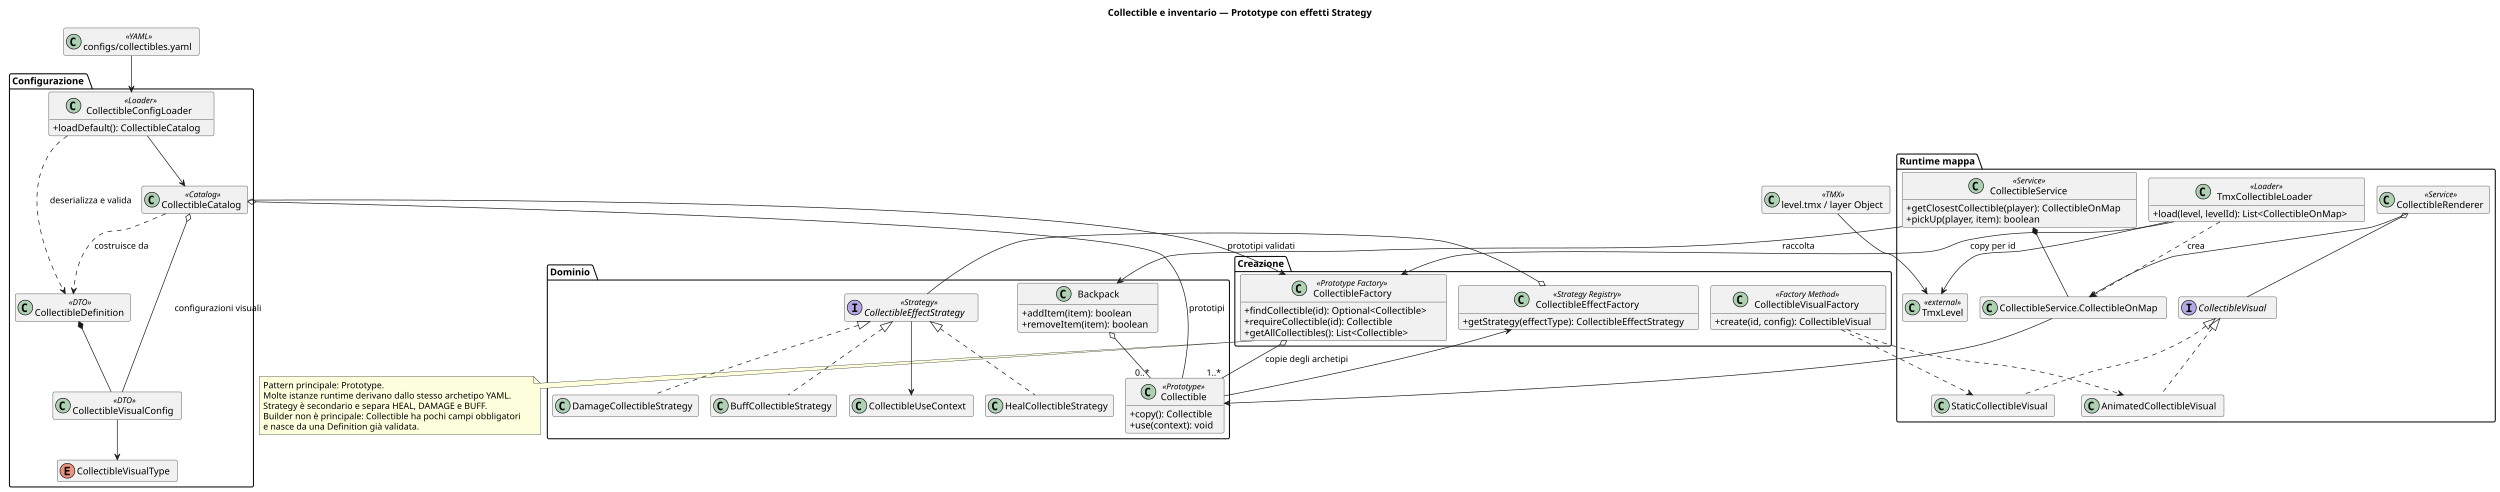
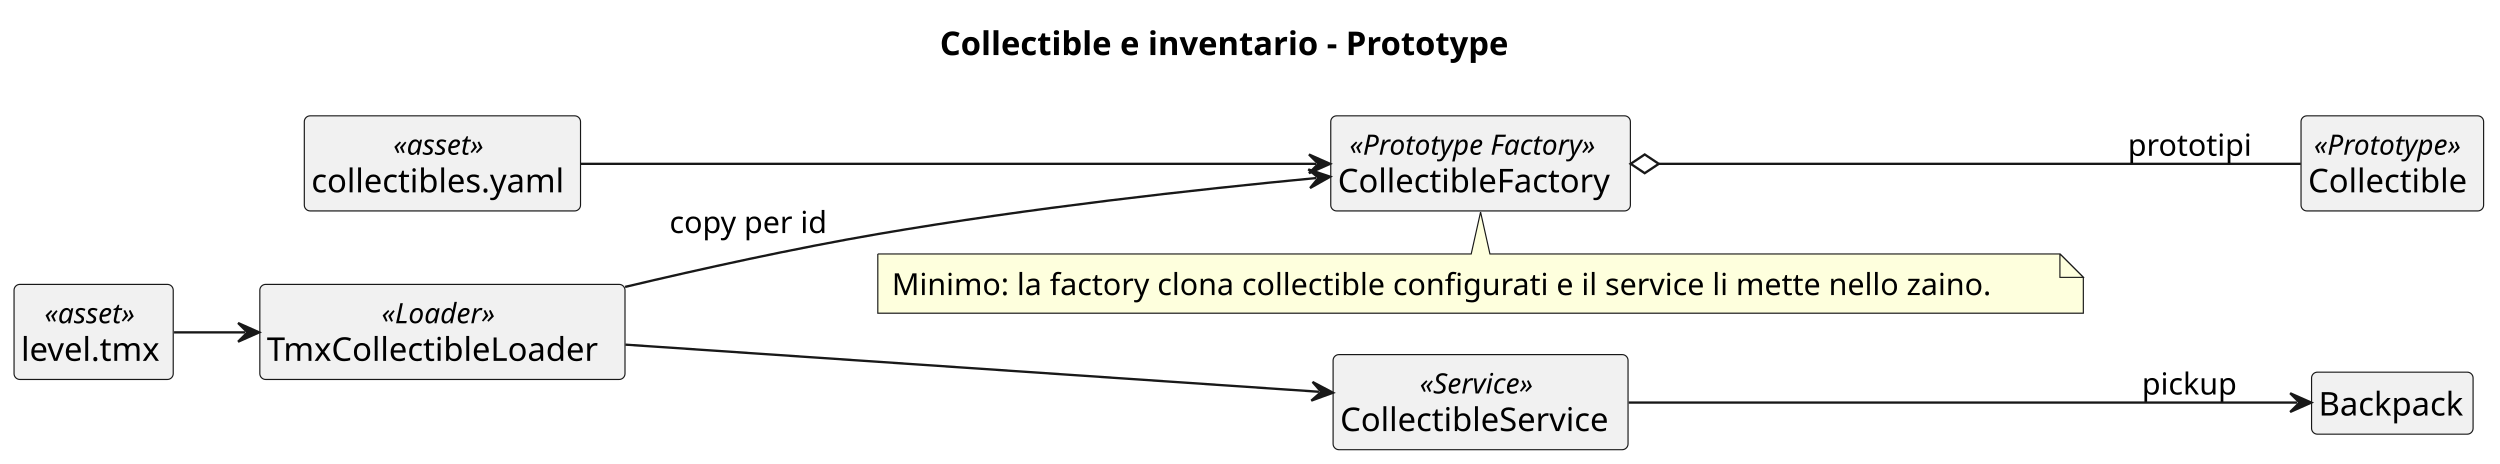
- <svg xmlns="http://www.w3.org/2000/svg" contentStyleType="text/css" height="729px" preserveAspectRatio="none" style="width:3709px;height:729px;background:#FFFFFF;" version="1.1" viewBox="0 0 3709 729" width="3709px" zoomAndPan="magnify">
+ <svg xmlns="http://www.w3.org/2000/svg" contentStyleType="text/css" height="198px" preserveAspectRatio="none" style="width:1068px;height:198px;background:#FFFFFF;" version="1.1" viewBox="0 0 1068 198" width="1068px" zoomAndPan="magnify">
  <defs />
  <g>
-     <text fill="#000000" font-family="sans-serif" font-size="14" font-weight="bold" lengthAdjust="spacing" textLength="406" x="1643.5" y="23.535">Collectible e inventario — Prototype con effetti Strategy</text>
-     <g id="cluster_Configurazione">
-       <path d="M16.5,109.488 L127.5,109.488 A3.75,3.75 0 0 1 130,111.988 L137,131.977 L373.5,131.977 A2.5,2.5 0 0 1 376,134.477 L376,719.988 A2.5,2.5 0 0 1 373.5,722.488 L16.5,722.488 A2.5,2.5 0 0 1 14,719.988 L14,111.988 A2.5,2.5 0 0 1 16.5,109.488 " fill="none" style="stroke:#000000;stroke-width:1.5;" />
-       <line style="stroke:#000000;stroke-width:1.5;" x1="14" x2="137" y1="131.977" y2="131.977" />
-       <text fill="#000000" font-family="sans-serif" font-size="14" font-weight="bold" lengthAdjust="spacing" textLength="110" x="18" y="125.023">Configurazione</text>
+     <text fill="#000000" font-family="sans-serif" font-size="14" font-weight="bold" lengthAdjust="spacing" textLength="257" x="401.5" y="23.535">Collectible e inventario - Prototype</text>
+     <g id="elem_CollectiblesYaml">
+       <rect codeLine="9" fill="#F1F1F1" height="40.621" id="CollectiblesYaml" rx="2.5" ry="2.5" style="stroke:#181818;stroke-width:0.5;" width="118" x="130" y="49.488" />
+       <text fill="#000000" font-family="sans-serif" font-size="12" font-style="italic" lengthAdjust="spacing" textLength="42" x="168" y="66.09">«asset»</text>
+       <text fill="#000000" font-family="sans-serif" font-size="14" lengthAdjust="spacing" textLength="112" x="133" y="82.156">collectibles.yaml</text>
    </g>
-     <g id="cluster_Creazione">
-       <path d="M1834.5,380.488 L1906.5,380.488 A3.75,3.75 0 0 1 1909,382.988 L1916,402.977 L2803.5,402.977 A2.5,2.5 0 0 1 2806,405.477 L2806,510.988 A2.5,2.5 0 0 1 2803.5,513.488 L1834.5,513.488 A2.5,2.5 0 0 1 1832,510.988 L1832,382.988 A2.5,2.5 0 0 1 1834.5,380.488 " fill="none" style="stroke:#000000;stroke-width:1.5;" />
-       <line style="stroke:#000000;stroke-width:1.5;" x1="1832" x2="1916" y1="402.977" y2="402.977" />
-       <text fill="#000000" font-family="sans-serif" font-size="14" font-weight="bold" lengthAdjust="spacing" textLength="71" x="1836" y="396.023">Creazione</text>
-     </g>
-     <g id="cluster_Dominio">
-       <path d="M814.5,392.988 L877.5,392.988 A3.75,3.75 0 0 1 880,395.488 L887,415.477 L1821.5,415.477 A2.5,2.5 0 0 1 1824,417.977 L1824,648.488 A2.5,2.5 0 0 1 1821.5,650.988 L814.5,650.988 A2.5,2.5 0 0 1 812,648.488 L812,395.488 A2.5,2.5 0 0 1 814.5,392.988 " fill="none" style="stroke:#000000;stroke-width:1.5;" />
-       <line style="stroke:#000000;stroke-width:1.5;" x1="812" x2="887" y1="415.477" y2="415.477" />
-       <text fill="#000000" font-family="sans-serif" font-size="14" font-weight="bold" lengthAdjust="spacing" textLength="62" x="816" y="408.523">Dominio</text>
-     </g>
-     <g id="cluster_Runtime mappa">
-       <path d="M2816.5,228.488 L2931.5,228.488 A3.75,3.75 0 0 1 2934,230.988 L2941,250.977 L3699.5,250.977 A2.5,2.5 0 0 1 3702,253.477 L3702,623.488 A2.5,2.5 0 0 1 3699.5,625.988 L2816.5,625.988 A2.5,2.5 0 0 1 2814,623.488 L2814,230.988 A2.5,2.5 0 0 1 2816.5,228.488 " fill="none" style="stroke:#000000;stroke-width:1.5;" />
-       <line style="stroke:#000000;stroke-width:1.5;" x1="2814" x2="2941" y1="250.977" y2="250.977" />
-       <text fill="#000000" font-family="sans-serif" font-size="14" font-weight="bold" lengthAdjust="spacing" textLength="114" x="2818" y="244.023">Runtime mappa</text>
-     </g>
-     <g id="elem_CollectiblesYaml">
-       <rect codeLine="7" fill="#F1F1F1" height="40.621" id="CollectiblesYaml" rx="2.5" ry="2.5" style="stroke:#181818;stroke-width:0.5;" width="201" x="94.5" y="41.488" />
-       <ellipse cx="109.5" cy="61.799" fill="#ADD1B2" rx="11" ry="11" style="stroke:#181818;stroke-width:1.0;" />
-       <path d="M111.973,67.942 Q111.392,68.241 110.753,68.39 Q110.114,68.54 109.408,68.54 Q106.901,68.54 105.582,66.888 Q104.262,65.236 104.262,62.115 Q104.262,58.985 105.582,57.334 Q106.901,55.682 109.408,55.682 Q110.114,55.682 110.761,55.831 Q111.409,55.98 111.973,56.279 L111.973,59.002 Q111.342,58.421 110.749,58.151 Q110.155,57.881 109.524,57.881 Q108.18,57.881 107.495,58.948 Q106.81,60.015 106.81,62.115 Q106.81,64.207 107.495,65.273 Q108.18,66.34 109.524,66.34 Q110.155,66.34 110.749,66.07 Q111.342,65.8 111.973,65.219 Z " fill="#000000" />
-       <text fill="#000000" font-family="sans-serif" font-size="12" font-style="italic" lengthAdjust="spacing" textLength="43" x="186.5" y="58.09">«YAML»</text>
-       <text fill="#000000" font-family="sans-serif" font-size="14" lengthAdjust="spacing" textLength="169" x="123.5" y="74.156">configs/collectibles.yaml</text>
-     </g>
-     <g id="elem_TmxObjects">
-       <rect codeLine="8" fill="#F1F1F1" height="40.621" id="TmxObjects" rx="2.5" ry="2.5" style="stroke:#181818;stroke-width:0.5;" width="190" x="2614" y="275.988" />
-       <ellipse cx="2629" cy="296.299" fill="#ADD1B2" rx="11" ry="11" style="stroke:#181818;stroke-width:1.0;" />
-       <path d="M2631.473,302.442 Q2630.892,302.741 2630.253,302.89 Q2629.614,303.04 2628.908,303.04 Q2626.401,303.04 2625.081,301.388 Q2623.762,299.736 2623.762,296.615 Q2623.762,293.485 2625.081,291.834 Q2626.401,290.182 2628.908,290.182 Q2629.614,290.182 2630.261,290.331 Q2630.909,290.481 2631.473,290.779 L2631.473,293.502 Q2630.842,292.921 2630.249,292.651 Q2629.655,292.381 2629.024,292.381 Q2627.68,292.381 2626.995,293.448 Q2626.31,294.515 2626.31,296.615 Q2626.31,298.707 2626.995,299.773 Q2627.68,300.84 2629.024,300.84 Q2629.655,300.84 2630.249,300.57 Q2630.842,300.3 2631.473,299.719 Z " fill="#000000" />
-       <text fill="#000000" font-family="sans-serif" font-size="12" font-style="italic" lengthAdjust="spacing" textLength="38" x="2703" y="292.59">«TMX»</text>
-       <text fill="#000000" font-family="sans-serif" font-size="14" lengthAdjust="spacing" textLength="158" x="2643" y="308.656">level.tmx / layer Object</text>
-     </g>
-     <g id="elem_GMN61">
-       <path d="M384.5,558.488 L384.5,645.041 A0,0 0 0 0 384.5,645.041 L801.5,645.041 A0,0 0 0 0 801.5,645.041 L801.5,576.488 L1862.405,505.537 L801.5,568.488 L801.5,568.488 L791.5,558.488 L384.5,558.488 A0,0 0 0 0 384.5,558.488 " fill="#FEFFDD" style="stroke:#181818;stroke-width:0.5;" />
-       <path d="M791.5,558.488 L791.5,568.488 L801.5,568.488 L791.5,558.488 " fill="#FEFFDD" style="stroke:#181818;stroke-width:0.5;" />
-       <text fill="#000000" font-family="sans-serif" font-size="13" lengthAdjust="spacing" textLength="182" x="390.5" y="576.057">Pattern principale: Prototype.</text>
-       <text fill="#000000" font-family="sans-serif" font-size="13" lengthAdjust="spacing" textLength="381" x="390.5" y="591.367">Molte istanze runtime derivano dallo stesso archetipo YAML.</text>
-       <text fill="#000000" font-family="sans-serif" font-size="13" lengthAdjust="spacing" textLength="340" x="390.5" y="606.678">Strategy è secondario e separa HEAL, DAMAGE e BUFF.</text>
-       <text fill="#000000" font-family="sans-serif" font-size="13" lengthAdjust="spacing" textLength="396" x="390.5" y="621.988">Builder non è principale: Collectible ha pochi campi obbligatori</text>
-       <text fill="#000000" font-family="sans-serif" font-size="13" lengthAdjust="spacing" textLength="240" x="390.5" y="637.299">e nasce da una Definition già validata.</text>
-     </g>
-     <g id="elem_CollectibleConfigLoader">
-       <rect codeLine="11" fill="#F1F1F1" height="65.109" id="CollectibleConfigLoader" rx="2.5" ry="2.5" style="stroke:#181818;stroke-width:0.5;" width="245" x="72.5" y="136.488" />
-       <ellipse cx="109.1" cy="156.799" fill="#ADD1B2" rx="11" ry="11" style="stroke:#181818;stroke-width:1.0;" />
-       <path d="M111.573,162.942 Q110.992,163.241 110.353,163.39 Q109.714,163.54 109.008,163.54 Q106.501,163.54 105.181,161.888 Q103.862,160.236 103.862,157.115 Q103.862,153.985 105.181,152.333 Q106.501,150.682 109.008,150.682 Q109.714,150.682 110.361,150.831 Q111.009,150.981 111.573,151.279 L111.573,154.002 Q110.942,153.421 110.349,153.151 Q109.755,152.881 109.124,152.881 Q107.78,152.881 107.095,153.948 Q106.41,155.015 106.41,157.115 Q106.41,159.207 107.095,160.273 Q107.78,161.34 109.124,161.34 Q109.755,161.34 110.349,161.07 Q110.942,160.8 111.573,160.219 Z " fill="#000000" />
-       <text fill="#000000" font-family="sans-serif" font-size="12" font-style="italic" lengthAdjust="spacing" textLength="52" x="184.4" y="153.09">«Loader»</text>
-       <text fill="#000000" font-family="sans-serif" font-size="14" lengthAdjust="spacing" textLength="165" x="127.9" y="169.156">CollectibleConfigLoader</text>
-       <line style="stroke:#181818;stroke-width:0.5;" x1="73.5" x2="316.5" y1="177.109" y2="177.109" />
-       <text fill="#000000" font-family="sans-serif" font-size="14" lengthAdjust="spacing" textLength="233" x="78.5" y="194.644">+loadDefault(): CollectibleCatalog</text>
-     </g>
-     <g id="elem_CollectibleCatalog">
-       <rect codeLine="14" fill="#F1F1F1" height="40.621" id="CollectibleCatalog" rx="2.5" ry="2.5" style="stroke:#181818;stroke-width:0.5;" width="157" x="210.5" y="275.988" />
-       <ellipse cx="225.5" cy="296.299" fill="#ADD1B2" rx="11" ry="11" style="stroke:#181818;stroke-width:1.0;" />
-       <path d="M227.973,302.442 Q227.392,302.741 226.753,302.89 Q226.114,303.04 225.408,303.04 Q222.901,303.04 221.582,301.388 Q220.262,299.736 220.262,296.615 Q220.262,293.485 221.582,291.834 Q222.901,290.182 225.408,290.182 Q226.114,290.182 226.761,290.331 Q227.409,290.481 227.973,290.779 L227.973,293.502 Q227.342,292.921 226.749,292.651 Q226.155,292.381 225.524,292.381 Q224.18,292.381 223.495,293.448 Q222.81,294.515 222.81,296.615 Q222.81,298.707 223.495,299.773 Q224.18,300.84 225.524,300.84 Q226.155,300.84 226.749,300.57 Q227.342,300.3 227.973,299.719 Z " fill="#000000" />
-       <text fill="#000000" font-family="sans-serif" font-size="12" font-style="italic" lengthAdjust="spacing" textLength="55" x="274.5" y="292.59">«Catalog»</text>
-       <text fill="#000000" font-family="sans-serif" font-size="14" lengthAdjust="spacing" textLength="125" x="239.5" y="308.656">CollectibleCatalog</text>
-     </g>
-     <g id="elem_CollectibleDefinition">
-       <rect codeLine="15" fill="#F1F1F1" height="40.621" id="CollectibleDefinition" rx="2.5" ry="2.5" style="stroke:#181818;stroke-width:0.5;" width="171" x="22.5" y="435.988" />
-       <ellipse cx="37.5" cy="456.299" fill="#ADD1B2" rx="11" ry="11" style="stroke:#181818;stroke-width:1.0;" />
-       <path d="M39.973,462.442 Q39.392,462.741 38.753,462.89 Q38.114,463.04 37.408,463.04 Q34.901,463.04 33.581,461.388 Q32.262,459.736 32.262,456.615 Q32.262,453.485 33.581,451.834 Q34.901,450.182 37.408,450.182 Q38.114,450.182 38.761,450.331 Q39.409,450.481 39.973,450.779 L39.973,453.502 Q39.342,452.921 38.749,452.651 Q38.155,452.381 37.524,452.381 Q36.18,452.381 35.495,453.448 Q34.81,454.515 34.81,456.615 Q34.81,458.707 35.495,459.773 Q36.18,460.84 37.524,460.84 Q38.155,460.84 38.749,460.57 Q39.342,460.3 39.973,459.719 Z " fill="#000000" />
-       <text fill="#000000" font-family="sans-serif" font-size="12" font-style="italic" lengthAdjust="spacing" textLength="38" x="102" y="452.59">«DTO»</text>
-       <text fill="#000000" font-family="sans-serif" font-size="14" lengthAdjust="spacing" textLength="139" x="51.5" y="468.656">CollectibleDefinition</text>
-     </g>
-     <g id="elem_CollectibleVisualConfig">
-       <rect codeLine="16" fill="#F1F1F1" height="40.621" id="CollectibleVisualConfig" rx="2.5" ry="2.5" style="stroke:#181818;stroke-width:0.5;" width="191" x="78.5" y="581.488" />
-       <ellipse cx="93.5" cy="601.799" fill="#ADD1B2" rx="11" ry="11" style="stroke:#181818;stroke-width:1.0;" />
-       <path d="M95.973,607.942 Q95.392,608.241 94.753,608.39 Q94.114,608.54 93.408,608.54 Q90.901,608.54 89.582,606.888 Q88.262,605.236 88.262,602.115 Q88.262,598.985 89.582,597.333 Q90.901,595.682 93.408,595.682 Q94.114,595.682 94.761,595.831 Q95.409,595.981 95.973,596.279 L95.973,599.002 Q95.342,598.421 94.749,598.151 Q94.155,597.881 93.524,597.881 Q92.18,597.881 91.495,598.948 Q90.81,600.015 90.81,602.115 Q90.81,604.207 91.495,605.273 Q92.18,606.34 93.524,606.34 Q94.155,606.34 94.749,606.07 Q95.342,605.8 95.973,605.219 Z " fill="#000000" />
-       <text fill="#000000" font-family="sans-serif" font-size="12" font-style="italic" lengthAdjust="spacing" textLength="38" x="168" y="598.09">«DTO»</text>
-       <text fill="#000000" font-family="sans-serif" font-size="14" lengthAdjust="spacing" textLength="159" x="107.5" y="614.156">CollectibleVisualConfig</text>
-     </g>
-     <g id="elem_CollectibleVisualType">
-       <rect codeLine="17" fill="#F1F1F1" height="32" id="CollectibleVisualType" rx="2.5" ry="2.5" style="stroke:#181818;stroke-width:0.5;" width="178" x="85" y="682.488" />
-       <ellipse cx="100" cy="698.488" fill="#EB937F" rx="11" ry="11" style="stroke:#181818;stroke-width:1.0;" />
-       <path d="M103.614,704.988 L95.894,704.988 L95.894,692.595 L103.614,692.595 L103.614,694.753 L98.343,694.753 L98.343,697.426 L103.116,697.426 L103.116,699.585 L98.343,699.585 L98.343,702.83 L103.614,702.83 Z " fill="#000000" />
-       <text fill="#000000" font-family="sans-serif" font-size="14" lengthAdjust="spacing" textLength="146" x="114" y="703.779">CollectibleVisualType</text>
+     <g id="elem_LevelTmx">
+       <rect codeLine="10" fill="#F1F1F1" height="40.621" id="LevelTmx" rx="2.5" ry="2.5" style="stroke:#181818;stroke-width:0.5;" width="68" x="6" y="121.488" />
+       <text fill="#000000" font-family="sans-serif" font-size="12" font-style="italic" lengthAdjust="spacing" textLength="42" x="19" y="138.09">«asset»</text>
+       <text fill="#000000" font-family="sans-serif" font-size="14" lengthAdjust="spacing" textLength="62" x="9" y="154.156">level.tmx</text>
    </g>
    <g id="elem_CollectibleFactory">
-       <rect codeLine="21" fill="#F1F1F1" height="98.086" id="CollectibleFactory" rx="2.5" ry="2.5" style="stroke:#181818;stroke-width:0.5;" width="306" x="1840" y="407.488" />
-       <ellipse cx="1927.75" cy="427.799" fill="#ADD1B2" rx="11" ry="11" style="stroke:#181818;stroke-width:1.0;" />
-       <path d="M1930.223,433.942 Q1929.642,434.241 1929.003,434.39 Q1928.364,434.54 1927.658,434.54 Q1925.151,434.54 1923.832,432.888 Q1922.512,431.236 1922.512,428.115 Q1922.512,424.985 1923.832,423.334 Q1925.151,421.682 1927.658,421.682 Q1928.364,421.682 1929.011,421.831 Q1929.659,421.981 1930.223,422.279 L1930.223,425.002 Q1929.592,424.421 1928.999,424.151 Q1928.405,423.881 1927.774,423.881 Q1926.43,423.881 1925.745,424.948 Q1925.06,426.015 1925.06,428.115 Q1925.06,430.207 1925.745,431.273 Q1926.43,432.34 1927.774,432.34 Q1928.405,432.34 1928.999,432.07 Q1929.592,431.8 1930.223,431.219 Z " fill="#000000" />
-       <text fill="#000000" font-family="sans-serif" font-size="12" font-style="italic" lengthAdjust="spacing" textLength="112" x="1953.25" y="424.09">«Prototype Factory»</text>
-       <text fill="#000000" font-family="sans-serif" font-size="14" lengthAdjust="spacing" textLength="122" x="1948.25" y="440.156">CollectibleFactory</text>
-       <line style="stroke:#181818;stroke-width:0.5;" x1="1841" x2="2145" y1="448.109" y2="448.109" />
-       <text fill="#000000" font-family="sans-serif" font-size="14" lengthAdjust="spacing" textLength="294" x="1846" y="465.644">+findCollectible(id): Optional&lt;Collectible&gt;</text>
-       <text fill="#000000" font-family="sans-serif" font-size="14" lengthAdjust="spacing" textLength="236" x="1846" y="482.133">+requireCollectible(id): Collectible</text>
-       <text fill="#000000" font-family="sans-serif" font-size="14" lengthAdjust="spacing" textLength="265" x="1846" y="498.621">+getAllCollectibles(): List&lt;Collectible&gt;</text>
-     </g>
-     <g id="elem_CollectibleEffectFactory">
-       <rect codeLine="26" fill="#F1F1F1" height="65.109" id="CollectibleEffectFactory" rx="2.5" ry="2.5" style="stroke:#181818;stroke-width:0.5;" width="356" x="2164" y="423.988" />
-       <ellipse cx="2257.75" cy="444.299" fill="#ADD1B2" rx="11" ry="11" style="stroke:#181818;stroke-width:1.0;" />
-       <path d="M2260.223,450.442 Q2259.642,450.741 2259.003,450.89 Q2258.364,451.04 2257.658,451.04 Q2255.151,451.04 2253.831,449.388 Q2252.512,447.736 2252.512,444.615 Q2252.512,441.485 2253.831,439.834 Q2255.151,438.182 2257.658,438.182 Q2258.364,438.182 2259.011,438.331 Q2259.659,438.481 2260.223,438.779 L2260.223,441.502 Q2259.592,440.921 2258.999,440.651 Q2258.405,440.381 2257.774,440.381 Q2256.43,440.381 2255.745,441.448 Q2255.06,442.515 2255.06,444.615 Q2255.06,446.707 2255.745,447.773 Q2256.43,448.84 2257.774,448.84 Q2258.405,448.84 2258.999,448.57 Q2259.592,448.3 2260.223,447.719 Z " fill="#000000" />
-       <text fill="#000000" font-family="sans-serif" font-size="12" font-style="italic" lengthAdjust="spacing" textLength="108" x="2304.25" y="440.59">«Strategy Registry»</text>
-       <text fill="#000000" font-family="sans-serif" font-size="14" lengthAdjust="spacing" textLength="160" x="2278.25" y="456.656">CollectibleEffectFactory</text>
-       <line style="stroke:#181818;stroke-width:0.5;" x1="2165" x2="2519" y1="464.609" y2="464.609" />
-       <text fill="#000000" font-family="sans-serif" font-size="14" lengthAdjust="spacing" textLength="344" x="2170" y="482.144">+getStrategy(effectType): CollectibleEffectStrategy</text>
-     </g>
-     <g id="elem_CollectibleVisualFactory">
-       <rect codeLine="29" fill="#F1F1F1" height="65.109" id="CollectibleVisualFactory" rx="2.5" ry="2.5" style="stroke:#181818;stroke-width:0.5;" width="260" x="2538" y="423.988" />
-       <ellipse cx="2582.25" cy="444.299" fill="#ADD1B2" rx="11" ry="11" style="stroke:#181818;stroke-width:1.0;" />
-       <path d="M2584.723,450.442 Q2584.142,450.741 2583.503,450.89 Q2582.864,451.04 2582.158,451.04 Q2579.651,451.04 2578.331,449.388 Q2577.012,447.736 2577.012,444.615 Q2577.012,441.485 2578.331,439.834 Q2579.651,438.182 2582.158,438.182 Q2582.864,438.182 2583.511,438.331 Q2584.159,438.481 2584.723,438.779 L2584.723,441.502 Q2584.092,440.921 2583.499,440.651 Q2582.905,440.381 2582.274,440.381 Q2580.93,440.381 2580.245,441.448 Q2579.56,442.515 2579.56,444.615 Q2579.56,446.707 2580.245,447.773 Q2580.93,448.84 2582.274,448.84 Q2582.905,448.84 2583.499,448.57 Q2584.092,448.3 2584.723,447.719 Z " fill="#000000" />
-       <text fill="#000000" font-family="sans-serif" font-size="12" font-style="italic" lengthAdjust="spacing" textLength="100" x="2634.25" y="440.59">«Factory Method»</text>
-       <text fill="#000000" font-family="sans-serif" font-size="14" lengthAdjust="spacing" textLength="163" x="2602.75" y="456.656">CollectibleVisualFactory</text>
-       <line style="stroke:#181818;stroke-width:0.5;" x1="2539" x2="2797" y1="464.609" y2="464.609" />
-       <text fill="#000000" font-family="sans-serif" font-size="14" lengthAdjust="spacing" textLength="248" x="2544" y="482.144">+create(id, config): CollectibleVisual</text>
+       <rect codeLine="11" fill="#F1F1F1" height="40.621" id="CollectibleFactory" rx="2.5" ry="2.5" style="stroke:#181818;stroke-width:0.5;" width="128" x="568.5" y="49.488" />
+       <text fill="#000000" font-family="sans-serif" font-size="12" font-style="italic" lengthAdjust="spacing" textLength="112" x="576.5" y="66.09">«Prototype Factory»</text>
+       <text fill="#000000" font-family="sans-serif" font-size="14" lengthAdjust="spacing" textLength="122" x="571.5" y="82.156">CollectibleFactory</text>
    </g>
    <g id="elem_Collectible">
-       <rect codeLine="35" fill="#F1F1F1" height="81.598" id="Collectible" rx="2.5" ry="2.5" style="stroke:#181818;stroke-width:0.5;" width="146" x="1670" y="560.988" />
-       <ellipse cx="1703.9" cy="581.299" fill="#ADD1B2" rx="11" ry="11" style="stroke:#181818;stroke-width:1.0;" />
-       <path d="M1706.373,587.442 Q1705.792,587.741 1705.153,587.89 Q1704.514,588.04 1703.808,588.04 Q1701.301,588.04 1699.982,586.388 Q1698.662,584.736 1698.662,581.615 Q1698.662,578.485 1699.982,576.833 Q1701.301,575.182 1703.808,575.182 Q1704.514,575.182 1705.161,575.331 Q1705.809,575.481 1706.373,575.779 L1706.373,578.502 Q1705.742,577.921 1705.149,577.651 Q1704.555,577.381 1703.924,577.381 Q1702.58,577.381 1701.895,578.448 Q1701.21,579.515 1701.21,581.615 Q1701.21,583.707 1701.895,584.773 Q1702.58,585.84 1703.924,585.84 Q1704.555,585.84 1705.149,585.57 Q1705.742,585.3 1706.373,584.719 Z " fill="#000000" />
-       <text fill="#000000" font-family="sans-serif" font-size="12" font-style="italic" lengthAdjust="spacing" textLength="67" x="1724.6" y="577.59">«Prototype»</text>
-       <text fill="#000000" font-family="sans-serif" font-size="14" lengthAdjust="spacing" textLength="72" x="1722.1" y="593.656">Collectible</text>
-       <line style="stroke:#181818;stroke-width:0.5;" x1="1671" x2="1815" y1="601.609" y2="601.609" />
-       <text fill="#000000" font-family="sans-serif" font-size="14" lengthAdjust="spacing" textLength="133" x="1676" y="619.144">+copy(): Collectible</text>
-       <text fill="#000000" font-family="sans-serif" font-size="14" lengthAdjust="spacing" textLength="134" x="1676" y="635.633">+use(context): void</text>
+       <rect codeLine="12" fill="#F1F1F1" height="40.621" id="Collectible" rx="2.5" ry="2.5" style="stroke:#181818;stroke-width:0.5;" width="78" x="983" y="49.488" />
+       <text fill="#000000" font-family="sans-serif" font-size="12" font-style="italic" lengthAdjust="spacing" textLength="67" x="988.5" y="66.09">«Prototype»</text>
+       <text fill="#000000" font-family="sans-serif" font-size="14" lengthAdjust="spacing" textLength="72" x="986" y="82.156">Collectible</text>
+     </g>
+     <g id="elem_TmxCollectibleLoader">
+       <rect codeLine="13" fill="#F1F1F1" height="40.621" id="TmxCollectibleLoader" rx="2.5" ry="2.5" style="stroke:#181818;stroke-width:0.5;" width="156" x="111" y="121.488" />
+       <text fill="#000000" font-family="sans-serif" font-size="12" font-style="italic" lengthAdjust="spacing" textLength="52" x="163" y="138.09">«Loader»</text>
+       <text fill="#000000" font-family="sans-serif" font-size="14" lengthAdjust="spacing" textLength="150" x="114" y="154.156">TmxCollectibleLoader</text>
+     </g>
+     <g id="elem_CollectibleService">
+       <rect codeLine="14" fill="#F1F1F1" height="40.621" id="CollectibleService" rx="2.5" ry="2.5" style="stroke:#181818;stroke-width:0.5;" width="126" x="569.5" y="151.488" />
+       <text fill="#000000" font-family="sans-serif" font-size="12" font-style="italic" lengthAdjust="spacing" textLength="52" x="606.5" y="168.09">«Service»</text>
+       <text fill="#000000" font-family="sans-serif" font-size="14" lengthAdjust="spacing" textLength="120" x="572.5" y="184.156">CollectibleService</text>
    </g>
    <g id="elem_Backpack">
-       <rect codeLine="39" fill="#F1F1F1" height="72.977" id="Backpack" rx="2.5" ry="2.5" style="stroke:#181818;stroke-width:0.5;" width="208" x="1510" y="419.988" />
-       <ellipse cx="1578.25" cy="435.988" fill="#ADD1B2" rx="11" ry="11" style="stroke:#181818;stroke-width:1.0;" />
-       <path d="M1580.723,442.131 Q1580.142,442.43 1579.503,442.58 Q1578.864,442.729 1578.158,442.729 Q1575.651,442.729 1574.332,441.077 Q1573.012,439.425 1573.012,436.304 Q1573.012,433.175 1574.332,431.523 Q1575.651,429.871 1578.158,429.871 Q1578.864,429.871 1579.511,430.021 Q1580.159,430.17 1580.723,430.469 L1580.723,433.191 Q1580.092,432.61 1579.499,432.341 Q1578.905,432.071 1578.274,432.071 Q1576.93,432.071 1576.245,433.137 Q1575.56,434.204 1575.56,436.304 Q1575.56,438.396 1576.245,439.463 Q1576.93,440.529 1578.274,440.529 Q1578.905,440.529 1579.499,440.26 Q1580.092,439.99 1580.723,439.409 Z " fill="#000000" />
-       <text fill="#000000" font-family="sans-serif" font-size="14" lengthAdjust="spacing" textLength="63" x="1598.75" y="441.279">Backpack</text>
-       <line style="stroke:#181818;stroke-width:0.5;" x1="1511" x2="1717" y1="451.988" y2="451.988" />
-       <text fill="#000000" font-family="sans-serif" font-size="14" lengthAdjust="spacing" textLength="171" x="1516" y="469.523">+addItem(item): boolean</text>
-       <text fill="#000000" font-family="sans-serif" font-size="14" lengthAdjust="spacing" textLength="196" x="1516" y="486.012">+removeItem(item): boolean</text>
+       <rect codeLine="15" fill="#F1F1F1" height="26.488" id="Backpack" rx="2.5" ry="2.5" style="stroke:#181818;stroke-width:0.5;" width="69" x="987.5" y="158.988" />
+       <text fill="#000000" font-family="sans-serif" font-size="14" lengthAdjust="spacing" textLength="63" x="990.5" y="177.523">Backpack</text>
    </g>
-     <g id="elem_CollectibleUseContext">
-       <rect codeLine="43" fill="#F1F1F1" height="32" id="CollectibleUseContext" rx="2.5" ry="2.5" style="stroke:#181818;stroke-width:0.5;" width="184" x="1260" y="585.988" />
-       <ellipse cx="1275" cy="601.988" fill="#ADD1B2" rx="11" ry="11" style="stroke:#181818;stroke-width:1.0;" />
-       <path d="M1277.473,608.131 Q1276.892,608.43 1276.253,608.58 Q1275.614,608.729 1274.908,608.729 Q1272.401,608.729 1271.082,607.077 Q1269.762,605.425 1269.762,602.304 Q1269.762,599.175 1271.082,597.523 Q1272.401,595.871 1274.908,595.871 Q1275.614,595.871 1276.261,596.02 Q1276.909,596.17 1277.473,596.469 L1277.473,599.191 Q1276.842,598.61 1276.249,598.341 Q1275.655,598.071 1275.024,598.071 Q1273.68,598.071 1272.995,599.138 Q1272.31,600.204 1272.31,602.304 Q1272.31,604.396 1272.995,605.463 Q1273.68,606.529 1275.024,606.529 Q1275.655,606.529 1276.249,606.26 Q1276.842,605.99 1277.473,605.409 Z " fill="#000000" />
-       <text fill="#000000" font-family="sans-serif" font-size="14" lengthAdjust="spacing" textLength="152" x="1289" y="607.279">CollectibleUseContext</text>
+     <g id="elem_GMN15">
+       <path d="M375,108.488 L375,133.799 A0,0 0 0 0 375,133.799 L890,133.799 A0,0 0 0 0 890,133.799 L890,118.488 L880,108.488 L636.5,108.488 L632.5,90.607 L628.5,108.488 L375,108.488 A0,0 0 0 0 375,108.488 " fill="#FEFFDD" style="stroke:#181818;stroke-width:0.5;" />
+       <path d="M880,108.488 L880,118.488 L890,118.488 L880,108.488 " fill="#FEFFDD" style="stroke:#181818;stroke-width:0.5;" />
+       <text fill="#000000" font-family="sans-serif" font-size="13" lengthAdjust="spacing" textLength="494" x="381" y="126.057">Minimo: la factory clona collectible configurati e il service li mette nello zaino.</text>
    </g>
-     <g id="elem_CollectibleEffectStrategy">
-       <rect codeLine="44" fill="#F1F1F1" height="40.621" id="CollectibleEffectStrategy" rx="2.5" ry="2.5" style="stroke:#181818;stroke-width:0.5;" width="198" x="1253" y="435.988" />
-       <ellipse cx="1268" cy="456.299" fill="#B4A7E5" rx="11" ry="11" style="stroke:#181818;stroke-width:1.0;" />
-       <path d="M1264.428,452.564 L1264.428,450.406 L1271.807,450.406 L1271.807,452.564 L1269.342,452.564 L1269.342,460.641 L1271.807,460.641 L1271.807,462.799 L1264.428,462.799 L1264.428,460.641 L1266.893,460.641 L1266.893,452.564 Z " fill="#000000" />
-       <text fill="#000000" font-family="sans-serif" font-size="12" font-style="italic" lengthAdjust="spacing" textLength="58" x="1336" y="452.59">«Strategy»</text>
-       <text fill="#000000" font-family="sans-serif" font-size="14" font-style="italic" lengthAdjust="spacing" textLength="166" x="1282" y="468.656">CollectibleEffectStrategy</text>
-     </g>
-     <g id="elem_HealCollectibleStrategy">
-       <rect codeLine="45" fill="#F1F1F1" height="32" id="HealCollectibleStrategy" rx="2.5" ry="2.5" style="stroke:#181818;stroke-width:0.5;" width="190" x="1462" y="585.988" />
-       <ellipse cx="1477" cy="601.988" fill="#ADD1B2" rx="11" ry="11" style="stroke:#181818;stroke-width:1.0;" />
-       <path d="M1479.473,608.131 Q1478.892,608.43 1478.253,608.58 Q1477.614,608.729 1476.908,608.729 Q1474.401,608.729 1473.082,607.077 Q1471.762,605.425 1471.762,602.304 Q1471.762,599.175 1473.082,597.523 Q1474.401,595.871 1476.908,595.871 Q1477.614,595.871 1478.261,596.02 Q1478.909,596.17 1479.473,596.469 L1479.473,599.191 Q1478.842,598.61 1478.249,598.341 Q1477.655,598.071 1477.024,598.071 Q1475.68,598.071 1474.995,599.138 Q1474.31,600.204 1474.31,602.304 Q1474.31,604.396 1474.995,605.463 Q1475.68,606.529 1477.024,606.529 Q1477.655,606.529 1478.249,606.26 Q1478.842,605.99 1479.473,605.409 Z " fill="#000000" />
-       <text fill="#000000" font-family="sans-serif" font-size="14" lengthAdjust="spacing" textLength="158" x="1491" y="607.279">HealCollectibleStrategy</text>
-     </g>
-     <g id="elem_DamageCollectibleStrategy">
-       <rect codeLine="46" fill="#F1F1F1" height="32" id="DamageCollectibleStrategy" rx="2.5" ry="2.5" style="stroke:#181818;stroke-width:0.5;" width="216" x="820" y="585.988" />
-       <ellipse cx="835" cy="601.988" fill="#ADD1B2" rx="11" ry="11" style="stroke:#181818;stroke-width:1.0;" />
-       <path d="M837.473,608.131 Q836.892,608.43 836.253,608.58 Q835.614,608.729 834.908,608.729 Q832.401,608.729 831.082,607.077 Q829.762,605.425 829.762,602.304 Q829.762,599.175 831.082,597.523 Q832.401,595.871 834.908,595.871 Q835.614,595.871 836.261,596.02 Q836.909,596.17 837.473,596.469 L837.473,599.191 Q836.842,598.61 836.249,598.341 Q835.655,598.071 835.024,598.071 Q833.68,598.071 832.995,599.138 Q832.31,600.204 832.31,602.304 Q832.31,604.396 832.995,605.463 Q833.68,606.529 835.024,606.529 Q835.655,606.529 836.249,606.26 Q836.842,605.99 837.473,605.409 Z " fill="#000000" />
-       <text fill="#000000" font-family="sans-serif" font-size="14" lengthAdjust="spacing" textLength="184" x="849" y="607.279">DamageCollectibleStrategy</text>
-     </g>
-     <g id="elem_BuffCollectibleStrategy">
-       <rect codeLine="47" fill="#F1F1F1" height="32" id="BuffCollectibleStrategy" rx="2.5" ry="2.5" style="stroke:#181818;stroke-width:0.5;" width="187" x="1054.5" y="585.988" />
-       <ellipse cx="1069.5" cy="601.988" fill="#ADD1B2" rx="11" ry="11" style="stroke:#181818;stroke-width:1.0;" />
-       <path d="M1071.973,608.131 Q1071.392,608.43 1070.753,608.58 Q1070.114,608.729 1069.408,608.729 Q1066.901,608.729 1065.582,607.077 Q1064.262,605.425 1064.262,602.304 Q1064.262,599.175 1065.582,597.523 Q1066.901,595.871 1069.408,595.871 Q1070.114,595.871 1070.761,596.02 Q1071.409,596.17 1071.973,596.469 L1071.973,599.191 Q1071.342,598.61 1070.749,598.341 Q1070.155,598.071 1069.524,598.071 Q1068.18,598.071 1067.495,599.138 Q1066.81,600.204 1066.81,602.304 Q1066.81,604.396 1067.495,605.463 Q1068.18,606.529 1069.524,606.529 Q1070.155,606.529 1070.749,606.26 Q1071.342,605.99 1071.973,605.409 Z " fill="#000000" />
-       <text fill="#000000" font-family="sans-serif" font-size="14" lengthAdjust="spacing" textLength="155" x="1083.5" y="607.279">BuffCollectibleStrategy</text>
-     </g>
-     <g id="elem_TmxCollectibleLoader">
-       <rect codeLine="51" fill="#F1F1F1" height="65.109" id="TmxCollectibleLoader" rx="2.5" ry="2.5" style="stroke:#181818;stroke-width:0.5;" width="320" x="3188" y="263.988" />
-       <ellipse cx="3268.75" cy="284.299" fill="#ADD1B2" rx="11" ry="11" style="stroke:#181818;stroke-width:1.0;" />
-       <path d="M3271.223,290.442 Q3270.642,290.741 3270.003,290.89 Q3269.364,291.04 3268.658,291.04 Q3266.151,291.04 3264.831,289.388 Q3263.512,287.736 3263.512,284.615 Q3263.512,281.485 3264.831,279.834 Q3266.151,278.182 3268.658,278.182 Q3269.364,278.182 3270.011,278.331 Q3270.659,278.481 3271.223,278.779 L3271.223,281.502 Q3270.592,280.921 3269.999,280.651 Q3269.405,280.381 3268.774,280.381 Q3267.43,280.381 3266.745,281.448 Q3266.06,282.515 3266.06,284.615 Q3266.06,286.707 3266.745,287.773 Q3267.43,288.84 3268.774,288.84 Q3269.405,288.84 3269.999,288.57 Q3270.592,288.3 3271.223,287.719 Z " fill="#000000" />
-       <text fill="#000000" font-family="sans-serif" font-size="12" font-style="italic" lengthAdjust="spacing" textLength="52" x="3338.25" y="280.59">«Loader»</text>
-       <text fill="#000000" font-family="sans-serif" font-size="14" lengthAdjust="spacing" textLength="150" x="3289.25" y="296.656">TmxCollectibleLoader</text>
-       <line style="stroke:#181818;stroke-width:0.5;" x1="3189" x2="3507" y1="304.609" y2="304.609" />
-       <text fill="#000000" font-family="sans-serif" font-size="14" lengthAdjust="spacing" textLength="308" x="3194" y="322.144">+load(level, levelId): List&lt;CollectibleOnMap&gt;</text>
-     </g>
-     <g id="elem_TmxLevel">
-       <rect codeLine="54" fill="#F1F1F1" height="40.621" id="TmxLevel" rx="2.5" ry="2.5" style="stroke:#181818;stroke-width:0.5;" width="97" x="2822.5" y="435.988" />
-       <ellipse cx="2837.5" cy="456.299" fill="#ADD1B2" rx="11" ry="11" style="stroke:#181818;stroke-width:1.0;" />
-       <path d="M2839.973,462.442 Q2839.392,462.741 2838.753,462.89 Q2838.114,463.04 2837.408,463.04 Q2834.901,463.04 2833.581,461.388 Q2832.262,459.736 2832.262,456.615 Q2832.262,453.485 2833.581,451.834 Q2834.901,450.182 2837.408,450.182 Q2838.114,450.182 2838.761,450.331 Q2839.409,450.481 2839.973,450.779 L2839.973,453.502 Q2839.342,452.921 2838.749,452.651 Q2838.155,452.381 2837.524,452.381 Q2836.18,452.381 2835.495,453.448 Q2834.81,454.515 2834.81,456.615 Q2834.81,458.707 2835.495,459.773 Q2836.18,460.84 2837.524,460.84 Q2838.155,460.84 2838.749,460.57 Q2839.342,460.3 2839.973,459.719 Z " fill="#000000" />
-       <text fill="#000000" font-family="sans-serif" font-size="12" font-style="italic" lengthAdjust="spacing" textLength="59" x="2854.5" y="452.59">«external»</text>
-       <text fill="#000000" font-family="sans-serif" font-size="14" lengthAdjust="spacing" textLength="65" x="2851.5" y="468.656">TmxLevel</text>
-     </g>
-     <g id="elem_CollectibleService">
-       <rect codeLine="55" fill="#F1F1F1" height="81.598" id="CollectibleService" rx="2.5" ry="2.5" style="stroke:#181818;stroke-width:0.5;" width="348" x="2822" y="255.488" />
-       <ellipse cx="2931.75" cy="275.799" fill="#ADD1B2" rx="11" ry="11" style="stroke:#181818;stroke-width:1.0;" />
-       <path d="M2934.223,281.942 Q2933.642,282.241 2933.003,282.39 Q2932.364,282.54 2931.658,282.54 Q2929.151,282.54 2927.831,280.888 Q2926.512,279.236 2926.512,276.115 Q2926.512,272.985 2927.831,271.334 Q2929.151,269.682 2931.658,269.682 Q2932.364,269.682 2933.011,269.831 Q2933.659,269.981 2934.223,270.279 L2934.223,273.002 Q2933.592,272.421 2932.999,272.151 Q2932.405,271.881 2931.774,271.881 Q2930.43,271.881 2929.745,272.948 Q2929.06,274.015 2929.06,276.115 Q2929.06,278.207 2929.745,279.273 Q2930.43,280.34 2931.774,280.34 Q2932.405,280.34 2932.999,280.07 Q2933.592,279.8 2934.223,279.219 Z " fill="#000000" />
-       <text fill="#000000" font-family="sans-serif" font-size="12" font-style="italic" lengthAdjust="spacing" textLength="52" x="2986.25" y="272.09">«Service»</text>
-       <text fill="#000000" font-family="sans-serif" font-size="14" lengthAdjust="spacing" textLength="120" x="2952.25" y="288.156">CollectibleService</text>
-       <line style="stroke:#181818;stroke-width:0.5;" x1="2823" x2="3169" y1="296.109" y2="296.109" />
-       <text fill="#000000" font-family="sans-serif" font-size="14" lengthAdjust="spacing" textLength="336" x="2828" y="313.644">+getClosestCollectible(player): CollectibleOnMap</text>
-       <text fill="#000000" font-family="sans-serif" font-size="14" lengthAdjust="spacing" textLength="212" x="2828" y="330.133">+pickUp(player, item): boolean</text>
-     </g>
-     <g id="elem_CollectibleOnMap">
-       <rect codeLine="59" fill="#F1F1F1" height="32" id="CollectibleOnMap" rx="2.5" ry="2.5" style="stroke:#181818;stroke-width:0.5;" width="277" x="2937.5" y="440.488" />
-       <ellipse cx="2952.5" cy="456.488" fill="#ADD1B2" rx="11" ry="11" style="stroke:#181818;stroke-width:1.0;" />
-       <path d="M2954.973,462.631 Q2954.392,462.93 2953.753,463.08 Q2953.114,463.229 2952.408,463.229 Q2949.901,463.229 2948.581,461.577 Q2947.262,459.925 2947.262,456.804 Q2947.262,453.675 2948.581,452.023 Q2949.901,450.371 2952.408,450.371 Q2953.114,450.371 2953.761,450.521 Q2954.409,450.67 2954.973,450.969 L2954.973,453.691 Q2954.342,453.11 2953.749,452.841 Q2953.155,452.571 2952.524,452.571 Q2951.18,452.571 2950.495,453.637 Q2949.81,454.704 2949.81,456.804 Q2949.81,458.896 2950.495,459.963 Q2951.18,461.029 2952.524,461.029 Q2953.155,461.029 2953.749,460.76 Q2954.342,460.49 2954.973,459.909 Z " fill="#000000" />
-       <text fill="#000000" font-family="sans-serif" font-size="14" lengthAdjust="spacing" textLength="245" x="2966.5" y="461.779">CollectibleService.CollectibleOnMap</text>
-     </g>
-     <g id="elem_CollectibleRenderer">
-       <rect codeLine="60" fill="#F1F1F1" height="40.621" id="CollectibleRenderer" rx="2.5" ry="2.5" style="stroke:#181818;stroke-width:0.5;" width="167" x="3526.5" y="275.988" />
-       <ellipse cx="3541.5" cy="296.299" fill="#ADD1B2" rx="11" ry="11" style="stroke:#181818;stroke-width:1.0;" />
-       <path d="M3543.973,302.442 Q3543.392,302.741 3542.753,302.89 Q3542.114,303.04 3541.408,303.04 Q3538.901,303.04 3537.581,301.388 Q3536.262,299.736 3536.262,296.615 Q3536.262,293.485 3537.581,291.834 Q3538.901,290.182 3541.408,290.182 Q3542.114,290.182 3542.761,290.331 Q3543.409,290.481 3543.973,290.779 L3543.973,293.502 Q3543.342,292.921 3542.749,292.651 Q3542.155,292.381 3541.524,292.381 Q3540.18,292.381 3539.495,293.448 Q3538.81,294.515 3538.81,296.615 Q3538.81,298.707 3539.495,299.773 Q3540.18,300.84 3541.524,300.84 Q3542.155,300.84 3542.749,300.57 Q3543.342,300.3 3543.973,299.719 Z " fill="#000000" />
-       <text fill="#000000" font-family="sans-serif" font-size="12" font-style="italic" lengthAdjust="spacing" textLength="52" x="3597" y="292.59">«Service»</text>
-       <text fill="#000000" font-family="sans-serif" font-size="14" lengthAdjust="spacing" textLength="135" x="3555.5" y="308.656">CollectibleRenderer</text>
-     </g>
-     <g id="elem_CollectibleVisual">
-       <rect codeLine="61" fill="#F1F1F1" height="32" id="CollectibleVisual" rx="2.5" ry="2.5" style="stroke:#181818;stroke-width:0.5;" width="145" x="3232.5" y="440.488" />
-       <ellipse cx="3247.5" cy="456.488" fill="#B4A7E5" rx="11" ry="11" style="stroke:#181818;stroke-width:1.0;" />
-       <path d="M3243.928,452.753 L3243.928,450.595 L3251.307,450.595 L3251.307,452.753 L3248.842,452.753 L3248.842,460.83 L3251.307,460.83 L3251.307,462.988 L3243.928,462.988 L3243.928,460.83 L3246.393,460.83 L3246.393,452.753 Z " fill="#000000" />
-       <text fill="#000000" font-family="sans-serif" font-size="14" font-style="italic" lengthAdjust="spacing" textLength="113" x="3261.5" y="461.779">CollectibleVisual</text>
-     </g>
-     <g id="elem_StaticCollectibleVisual">
-       <rect codeLine="62" fill="#F1F1F1" height="32" id="StaticCollectibleVisual" rx="2.5" ry="2.5" style="stroke:#181818;stroke-width:0.5;" width="182" x="2866" y="585.988" />
-       <ellipse cx="2881" cy="601.988" fill="#ADD1B2" rx="11" ry="11" style="stroke:#181818;stroke-width:1.0;" />
-       <path d="M2883.473,608.131 Q2882.892,608.43 2882.253,608.58 Q2881.614,608.729 2880.908,608.729 Q2878.401,608.729 2877.081,607.077 Q2875.762,605.425 2875.762,602.304 Q2875.762,599.175 2877.081,597.523 Q2878.401,595.871 2880.908,595.871 Q2881.614,595.871 2882.261,596.02 Q2882.909,596.17 2883.473,596.469 L2883.473,599.191 Q2882.842,598.61 2882.249,598.341 Q2881.655,598.071 2881.024,598.071 Q2879.68,598.071 2878.995,599.138 Q2878.31,600.204 2878.31,602.304 Q2878.31,604.396 2878.995,605.463 Q2879.68,606.529 2881.024,606.529 Q2881.655,606.529 2882.249,606.26 Q2882.842,605.99 2883.473,605.409 Z " fill="#000000" />
-       <text fill="#000000" font-family="sans-serif" font-size="14" lengthAdjust="spacing" textLength="150" x="2895" y="607.279">StaticCollectibleVisual</text>
-     </g>
-     <g id="elem_AnimatedCollectibleVisual">
-       <rect codeLine="63" fill="#F1F1F1" height="32" id="AnimatedCollectibleVisual" rx="2.5" ry="2.5" style="stroke:#181818;stroke-width:0.5;" width="211" x="3088.5" y="585.988" />
-       <ellipse cx="3103.5" cy="601.988" fill="#ADD1B2" rx="11" ry="11" style="stroke:#181818;stroke-width:1.0;" />
-       <path d="M3105.973,608.131 Q3105.392,608.43 3104.753,608.58 Q3104.114,608.729 3103.408,608.729 Q3100.901,608.729 3099.581,607.077 Q3098.262,605.425 3098.262,602.304 Q3098.262,599.175 3099.581,597.523 Q3100.901,595.871 3103.408,595.871 Q3104.114,595.871 3104.761,596.02 Q3105.409,596.17 3105.973,596.469 L3105.973,599.191 Q3105.342,598.61 3104.749,598.341 Q3104.155,598.071 3103.524,598.071 Q3102.18,598.071 3101.495,599.138 Q3100.81,600.204 3100.81,602.304 Q3100.81,604.396 3101.495,605.463 Q3102.18,606.529 3103.524,606.529 Q3104.155,606.529 3104.749,606.26 Q3105.342,605.99 3105.973,605.409 Z " fill="#000000" />
-       <text fill="#000000" font-family="sans-serif" font-size="14" lengthAdjust="spacing" textLength="179" x="3117.5" y="607.279">AnimatedCollectibleVisual</text>
-     </g>
-     <polygon fill="#181818" points="195,136.358,199,127.358,195,131.358,191,127.358,195,136.358" style="stroke:#181818;stroke-width:1.0;" />
-     <path d="M195,82.738 C195,97.827 195,112.926 195,130.358 " fill="none" style="stroke:#181818;stroke-width:1.0;" />
-     <polygon fill="#181818" points="274.383,275.974,272.19,266.372,271.386,271.972,265.786,271.168,274.383,275.974" style="stroke:#181818;stroke-width:1.0;" />
-     <path d="M218.72,201.657 C236.233,225.039 255.918,251.321 270.786,271.171 " fill="none" style="stroke:#181818;stroke-width:1.0;" />
-     <polygon fill="#181818" points="96.78,435.785,96.098,425.96,94.438,431.368,89.03,429.707,96.78,435.785" style="stroke:#181818;stroke-width:1.0;" />
-     <path d="M99.91,201.527 C89.266,208.782 79.82,217.654 73,228.488 C31.044,295.136 71.846,388.755 93.969,430.484 " fill="none" style="stroke:#181818;stroke-width:1.0;stroke-dasharray:7.0,7.0;" />
-     <text fill="#000000" font-family="sans-serif" font-size="13" lengthAdjust="spacing" textLength="126" x="74" y="301.557">deserializza e valida</text>
-     <polygon fill="#181818" points="108.837,435.837,113.624,427.23,109.283,430.857,105.656,426.516,108.837,435.837" style="stroke:#181818;stroke-width:1.0;" />
-     <path d="M245.838,317.121 C230.268,323.918 212.474,331.362 196,337.488 C171.1,346.748 157.736,336.654 139,355.488 C117.465,377.137 111.379,407.462 109.372,429.861 " fill="none" style="stroke:#181818;stroke-width:1.0;stroke-dasharray:7.0,7.0;" />
-     <text fill="#000000" font-family="sans-serif" font-size="13" lengthAdjust="spacing" textLength="84" x="140" y="369.057">costruisce da</text>
-     <polygon fill="none" points="367.629,299.183,373.536,303.319,379.625,299.457,373.718,295.321,367.629,299.183" style="stroke:#181818;stroke-width:1.0;" />
-     <path d="M379.625,299.457 C673.115,306.147 1678.252,332.455 1727,380.488 C1774.161,426.958 1765.03,510.919 1754.056,560.747 " fill="none" style="stroke:#181818;stroke-width:1.0;" />
-     <text fill="#000000" font-family="sans-serif" font-size="13" lengthAdjust="spacing" textLength="55" x="1764" y="461.557">prototipi</text>
-     <polygon fill="none" points="281.454,317.402,275.588,321.595,277.203,328.623,283.069,324.43,281.454,317.402" style="stroke:#181818;stroke-width:1.0;" />
-     <path d="M277.203,328.623 C256.315,383.748 202.165,526.659 181.424,581.396 " fill="none" style="stroke:#181818;stroke-width:1.0;" />
-     <text fill="#000000" font-family="sans-serif" font-size="13" lengthAdjust="spacing" textLength="136" x="259" y="461.557">configurazioni visuali</text>
-     <polygon fill="#181818" points="117.039,477.14,115.912,484.263,122.053,488.043,123.18,480.92,117.039,477.14" style="stroke:#181818;stroke-width:1.0;" />
-     <path d="M122.053,488.043 C134.621,515.369 152.236,553.668 164.859,581.113 " fill="none" style="stroke:#181818;stroke-width:1.0;" />
-     <polygon fill="#181818" points="174,682.285,178,673.285,174,677.285,170,673.285,174,682.285" style="stroke:#181818;stroke-width:1.0;" />
-     <path d="M174,622.569 C174,640.301 174,660.061 174,676.285 " fill="none" style="stroke:#181818;stroke-width:1.0;" />
-     <polygon fill="#181818" points="1906.843,407.397,1900.549,399.822,1902.361,405.181,1897.003,406.994,1906.843,407.397" style="stroke:#181818;stroke-width:1.0;" />
-     <path d="M367.573,296.91 C633.393,295.526 1497.453,295.842 1768,355.488 C1815.902,366.049 1860.689,384.575 1901.465,404.738 " fill="none" style="stroke:#181818;stroke-width:1.0;" />
-     <text fill="#000000" font-family="sans-serif" font-size="13" lengthAdjust="spacing" textLength="105" x="1821" y="369.057">prototipi validati</text>
-     <polygon fill="none" points="1909.058,505.671,1901.863,505.189,1898.651,511.645,1905.846,512.127,1909.058,505.671" style="stroke:#181818;stroke-width:1.0;" />
-     <path d="M1898.651,511.645 C1867.444,529.558 1842.803,543.701 1812.977,560.822 " fill="none" style="stroke:#181818;stroke-width:1.0;" />
-     <text fill="#000000" font-family="sans-serif" font-size="13" lengthAdjust="spacing" textLength="128" x="1877" y="537.057">copie degli archetipi</text>
-     <text fill="#000000" font-family="sans-serif" font-size="13" lengthAdjust="spacing" textLength="22" x="1789.977" y="557.39">1..*</text>
-     <polygon fill="#181818" points="2241.976,489.086,2232.206,487.839,2237.186,490.522,2234.504,495.502,2241.976,489.086" style="stroke:#181818;stroke-width:1.0;" />
-     <path d="M1816.353,587.289 C1899.073,571.405 2037.393,543.533 2155,513.488 C2183.403,506.232 2208.214,499.21 2236.228,490.809 " fill="none" style="stroke:#181818;stroke-width:1.0;" />
-     <polygon fill="none" points="2292.473,423.778,2289.418,417.246,2282.213,417.554,2285.268,424.086,2292.473,423.778" style="stroke:#181818;stroke-width:1.0;" />
-     <path d="M2282.213,417.554 C2243.989,394.365 2199.092,371.464 2146,358.988 C2077.207,342.823 1577.984,339.701 1510,358.988 C1457.284,373.944 1404.907,412.032 1375.665,435.935 " fill="none" style="stroke:#181818;stroke-width:1.0;" />
-     <polygon fill="none" points="1380.074,477.14,1391.38,492.378,1398.262,482.547,1380.074,477.14" style="stroke:#181818;stroke-width:1.0;" />
-     <path d="M1394.821,487.463 C1436.271,516.478 1498.206,559.832 1535.505,585.942 " fill="none" style="stroke:#181818;stroke-width:1.0;stroke-dasharray:7.0,7.0;" />
-     <polygon fill="none" points="1290.655,477.06,1271.682,476.855,1275.353,488.28,1290.655,477.06" style="stroke:#181818;stroke-width:1.0;" />
-     <path d="M1273.518,482.567 C1211.414,502.525 1129.839,529.132 1045,558.488 C1019.471,567.322 990.978,577.662 968.502,585.931 " fill="none" style="stroke:#181818;stroke-width:1.0;stroke-dasharray:7.0,7.0;" />
-     <polygon fill="none" points="1324.062,477.14,1305.888,482.589,1312.792,492.404,1324.062,477.14" style="stroke:#181818;stroke-width:1.0;" />
-     <path d="M1309.34,487.497 C1268.092,516.512 1206.507,559.832 1169.39,585.942 " fill="none" style="stroke:#181818;stroke-width:1.0;stroke-dasharray:7.0,7.0;" />
-     <polygon fill="#181818" points="1352,585.942,1356,576.942,1352,580.942,1348,576.942,1352,585.942" style="stroke:#181818;stroke-width:1.0;" />
-     <path d="M1352,477.14 C1352,506.156 1352,553.832 1352,579.942 " fill="none" style="stroke:#181818;stroke-width:1.0;" />
-     <polygon fill="none" points="1646.219,493.329,1647.256,500.465,1654.242,502.253,1653.205,495.117,1646.219,493.329" style="stroke:#181818;stroke-width:1.0;" />
-     <path d="M1654.242,502.253 C1672.675,522.758 1687.824,539.61 1706.873,560.8 " fill="none" style="stroke:#181818;stroke-width:1.0;" />
-     <text fill="#000000" font-family="sans-serif" font-size="13" lengthAdjust="spacing" textLength="22" x="1683.873" y="557.369">0..*</text>
-     <polygon fill="#181818" points="2859.152,435.896,2857.558,426.177,2856.409,431.716,2850.87,430.567,2859.152,435.896" style="stroke:#181818;stroke-width:1.0;" />
-     <path d="M2726.356,317.185 C2741.753,333.71 2765.539,357.025 2790,372.488 C2798.092,377.604 2802.288,374.815 2810,380.488 C2830.55,395.606 2844.91,414.195 2855.86,430.88 " fill="none" style="stroke:#181818;stroke-width:1.0;" />
-     <polygon fill="#181818" points="2880.401,435.876,2888.209,429.874,2882.786,431.481,2881.178,426.058,2880.401,435.876" style="stroke:#181818;stroke-width:1.0;" />
-     <path d="M3217.108,329.033 C3204.248,331.963 3191.381,334.827 3179,337.488 C3098.895,354.705 3078.975,359.983 2998,372.488 C2982.745,374.844 2942.442,372.899 2929,380.488 C2906.64,393.113 2892.856,412.928 2883.263,430.602 " fill="none" style="stroke:#181818;stroke-width:1.0;" />
-     <polygon fill="#181818" points="2079.309,407.385,2089.157,407.248,2083.85,405.291,2085.806,399.983,2079.309,407.385" style="stroke:#181818;stroke-width:1.0;" />
-     <path d="M3225.233,329 C3209.743,332.25 3194.053,335.195 3179,337.488 C3065.804,354.731 3034.496,334.149 2922,355.488 C2897.28,360.177 2892.847,368.527 2868,372.488 C2789.761,384.962 2232.276,363.013 2155,380.488 C2129.456,386.265 2108.573,393.886 2084.758,404.872 " fill="none" style="stroke:#181818;stroke-width:1.0;" />
-     <text fill="#000000" font-family="sans-serif" font-size="13" lengthAdjust="spacing" textLength="70" x="2923" y="369.057">copy per id</text>
-     <polygon fill="#181818" points="3101.916,440.434,3111.707,439.372,3106.24,437.923,3107.689,432.455,3101.916,440.434" style="stroke:#181818;stroke-width:1.0;" />
-     <path d="M3293.61,329.082 C3235.473,362.853 3150.951,411.951 3107.104,437.42 " fill="none" style="stroke:#181818;stroke-width:1.0;stroke-dasharray:7.0,7.0;" />
-     <text fill="#000000" font-family="sans-serif" font-size="13" lengthAdjust="spacing" textLength="26" x="3245" y="369.057">crea</text>
-     <polygon fill="#181818" points="3016.394,337.767,3015.536,344.927,3021.815,348.473,3022.673,341.313,3016.394,337.767" style="stroke:#181818;stroke-width:1.0;" />
-     <path d="M3021.815,348.473 C3038.758,381.936 3056.516,417.007 3068.357,440.393 " fill="none" style="stroke:#181818;stroke-width:1.0;" />
-     <polygon fill="#181818" points="1816.336,598.362,1825.481,602.02,1821.333,598.174,1825.179,594.026,1816.336,598.362" style="stroke:#181818;stroke-width:1.0;" />
-     <path d="M3044.423,472.598 C3015.203,485.829 2970.188,504.329 2929,513.488 C2715.116,561.05 2046.623,589.667 1822.332,598.136 " fill="none" style="stroke:#181818;stroke-width:1.0;" />
-     <polygon fill="#181818" points="1657.397,419.95,1667.043,417.961,1661.461,417.038,1662.384,411.457,1657.397,419.95" style="stroke:#181818;stroke-width:1.0;" />
-     <path d="M2821.769,336.291 C2818.827,336.712 2815.903,337.111 2813,337.488 C2454.784,384.006 2361.985,359.341 2001,372.488 C1971.118,373.577 1760.585,371.71 1732,380.488 C1705.199,388.719 1683.44,401.295 1662.274,416.456 " fill="none" style="stroke:#181818;stroke-width:1.0;" />
-     <text fill="#000000" font-family="sans-serif" font-size="13" lengthAdjust="spacing" textLength="50" x="2644" y="369.057">raccolta</text>
-     <polygon fill="#181818" points="2926.59,585.889,2920.309,578.303,2922.112,583.665,2916.751,585.469,2926.59,585.889" style="stroke:#181818;stroke-width:1.0;" />
-     <path d="M2731.78,489.158 C2792.286,519.201 2875.22,560.381 2921.216,583.22 " fill="none" style="stroke:#181818;stroke-width:1.0;stroke-dasharray:7.0,7.0;" />
-     <polygon fill="#181818" points="3150.263,585.942,3142.971,579.322,3145.515,584.374,3140.463,586.919,3150.263,585.942" style="stroke:#181818;stroke-width:1.0;" />
-     <path d="M2740.027,489.045 C2762.164,497.883 2786.81,506.872 2810,513.488 C2917.303,544.103 2948.627,531.909 3057,558.488 C3088.563,566.229 3117.85,575.241 3144.566,584.061 " fill="none" style="stroke:#181818;stroke-width:1.0;stroke-dasharray:7.0,7.0;" />
-     <polygon fill="none" points="3286.693,472.557,3268.827,478.947,3276.234,488.388,3286.693,472.557" style="stroke:#181818;stroke-width:1.0;" />
-     <path d="M3272.531,483.668 C3256.733,496.061 3247.048,502.244 3224,513.488 C3163.737,542.889 3143.695,537.537 3080,558.488 C3053.173,567.313 3023.219,577.652 2999.587,585.923 " fill="none" style="stroke:#181818;stroke-width:1.0;stroke-dasharray:7.0,7.0;" />
-     <polygon fill="none" points="3293.331,472.574,3277.572,483.141,3287.064,490.483,3293.331,472.574" style="stroke:#181818;stroke-width:1.0;" />
-     <path d="M3282.318,486.812 C3261.055,514.3 3227.24,558.015 3205.847,585.673 " fill="none" style="stroke:#181818;stroke-width:1.0;stroke-dasharray:7.0,7.0;" />
-     <polygon fill="none" points="3572.295,317.021,3565.128,316.229,3561.64,322.54,3568.807,323.332,3572.295,317.021" style="stroke:#181818;stroke-width:1.0;" />
-     <path d="M3561.64,322.54 C3499.96,354.493 3389.466,411.732 3333.988,440.472 " fill="none" style="stroke:#181818;stroke-width:1.0;" />
-     <polygon fill="#181818" points="3099.837,440.339,3109.604,439.071,3104.107,437.737,3105.441,432.24,3099.837,440.339" style="stroke:#181818;stroke-width:1.0;" />
-     <path d="M3570.549,317.159 C3554.31,324.536 3535.095,332.364 3517,337.488 C3513.043,338.609 3227.92,379.244 3224,380.488 C3177.738,395.174 3133.381,419.897 3104.961,437.217 " fill="none" style="stroke:#181818;stroke-width:1.0;" />
+     <polygon fill="#181818" points="568.198,69.988,559.198,65.988,563.198,69.988,559.198,73.988,568.198,69.988" style="stroke:#181818;stroke-width:1.0;" />
+     <path d="M248.172,69.988 C331.063,69.988 476.578,69.988 562.198,69.988 " fill="none" style="stroke:#181818;stroke-width:1.0;" />
+     <polygon fill="none" points="696.621,69.988,702.621,73.988,708.621,69.988,702.621,65.988,696.621,69.988" style="stroke:#181818;stroke-width:1.0;" />
+     <path d="M708.621,69.988 C789.793,69.988 916.225,69.988 982.896,69.988 " fill="none" style="stroke:#181818;stroke-width:1.0;" />
+     <text fill="#000000" font-family="sans-serif" font-size="13" lengthAdjust="spacing" textLength="55" x="909" y="66.557">prototipi</text>
+     <polygon fill="#181818" points="110.708,141.988,101.708,137.988,105.708,141.988,101.708,145.988,110.708,141.988" style="stroke:#181818;stroke-width:1.0;" />
+     <path d="M74.357,141.988 C85.284,141.988 91.919,141.988 104.708,141.988 " fill="none" style="stroke:#181818;stroke-width:1.0;" />
+     <polygon fill="#181818" points="568.247,75.488,558.907,72.363,563.27,75.964,559.669,80.327,568.247,75.488" style="stroke:#181818;stroke-width:1.0;" />
+     <path d="M267.041,122.563 C300.114,114.727 339.292,106.112 375,99.988 C440.511,88.754 510.194,81.042 562.275,76.059 " fill="none" style="stroke:#181818;stroke-width:1.0;" />
+     <text fill="#000000" font-family="sans-serif" font-size="13" lengthAdjust="spacing" textLength="70" x="286" y="99.557">copy per id</text>
+     <polygon fill="#181818" points="569.437,167.771,560.729,163.17,564.449,167.432,560.187,171.152,569.437,167.771" style="stroke:#181818;stroke-width:1.0;" />
+     <path d="M267.156,147.231 C353.051,153.068 484.199,161.979 563.451,167.364 " fill="none" style="stroke:#181818;stroke-width:1.0;" />
+     <polygon fill="#181818" points="987.365,171.988,978.365,167.988,982.365,171.988,978.365,175.988,987.365,171.988" style="stroke:#181818;stroke-width:1.0;" />
+     <path d="M695.759,171.988 C778.66,171.988 916.375,171.988 981.365,171.988 " fill="none" style="stroke:#181818;stroke-width:1.0;" />
+     <text fill="#000000" font-family="sans-serif" font-size="13" lengthAdjust="spacing" textLength="43" x="915" y="168.557">pickup</text>
  </g>
</svg>
